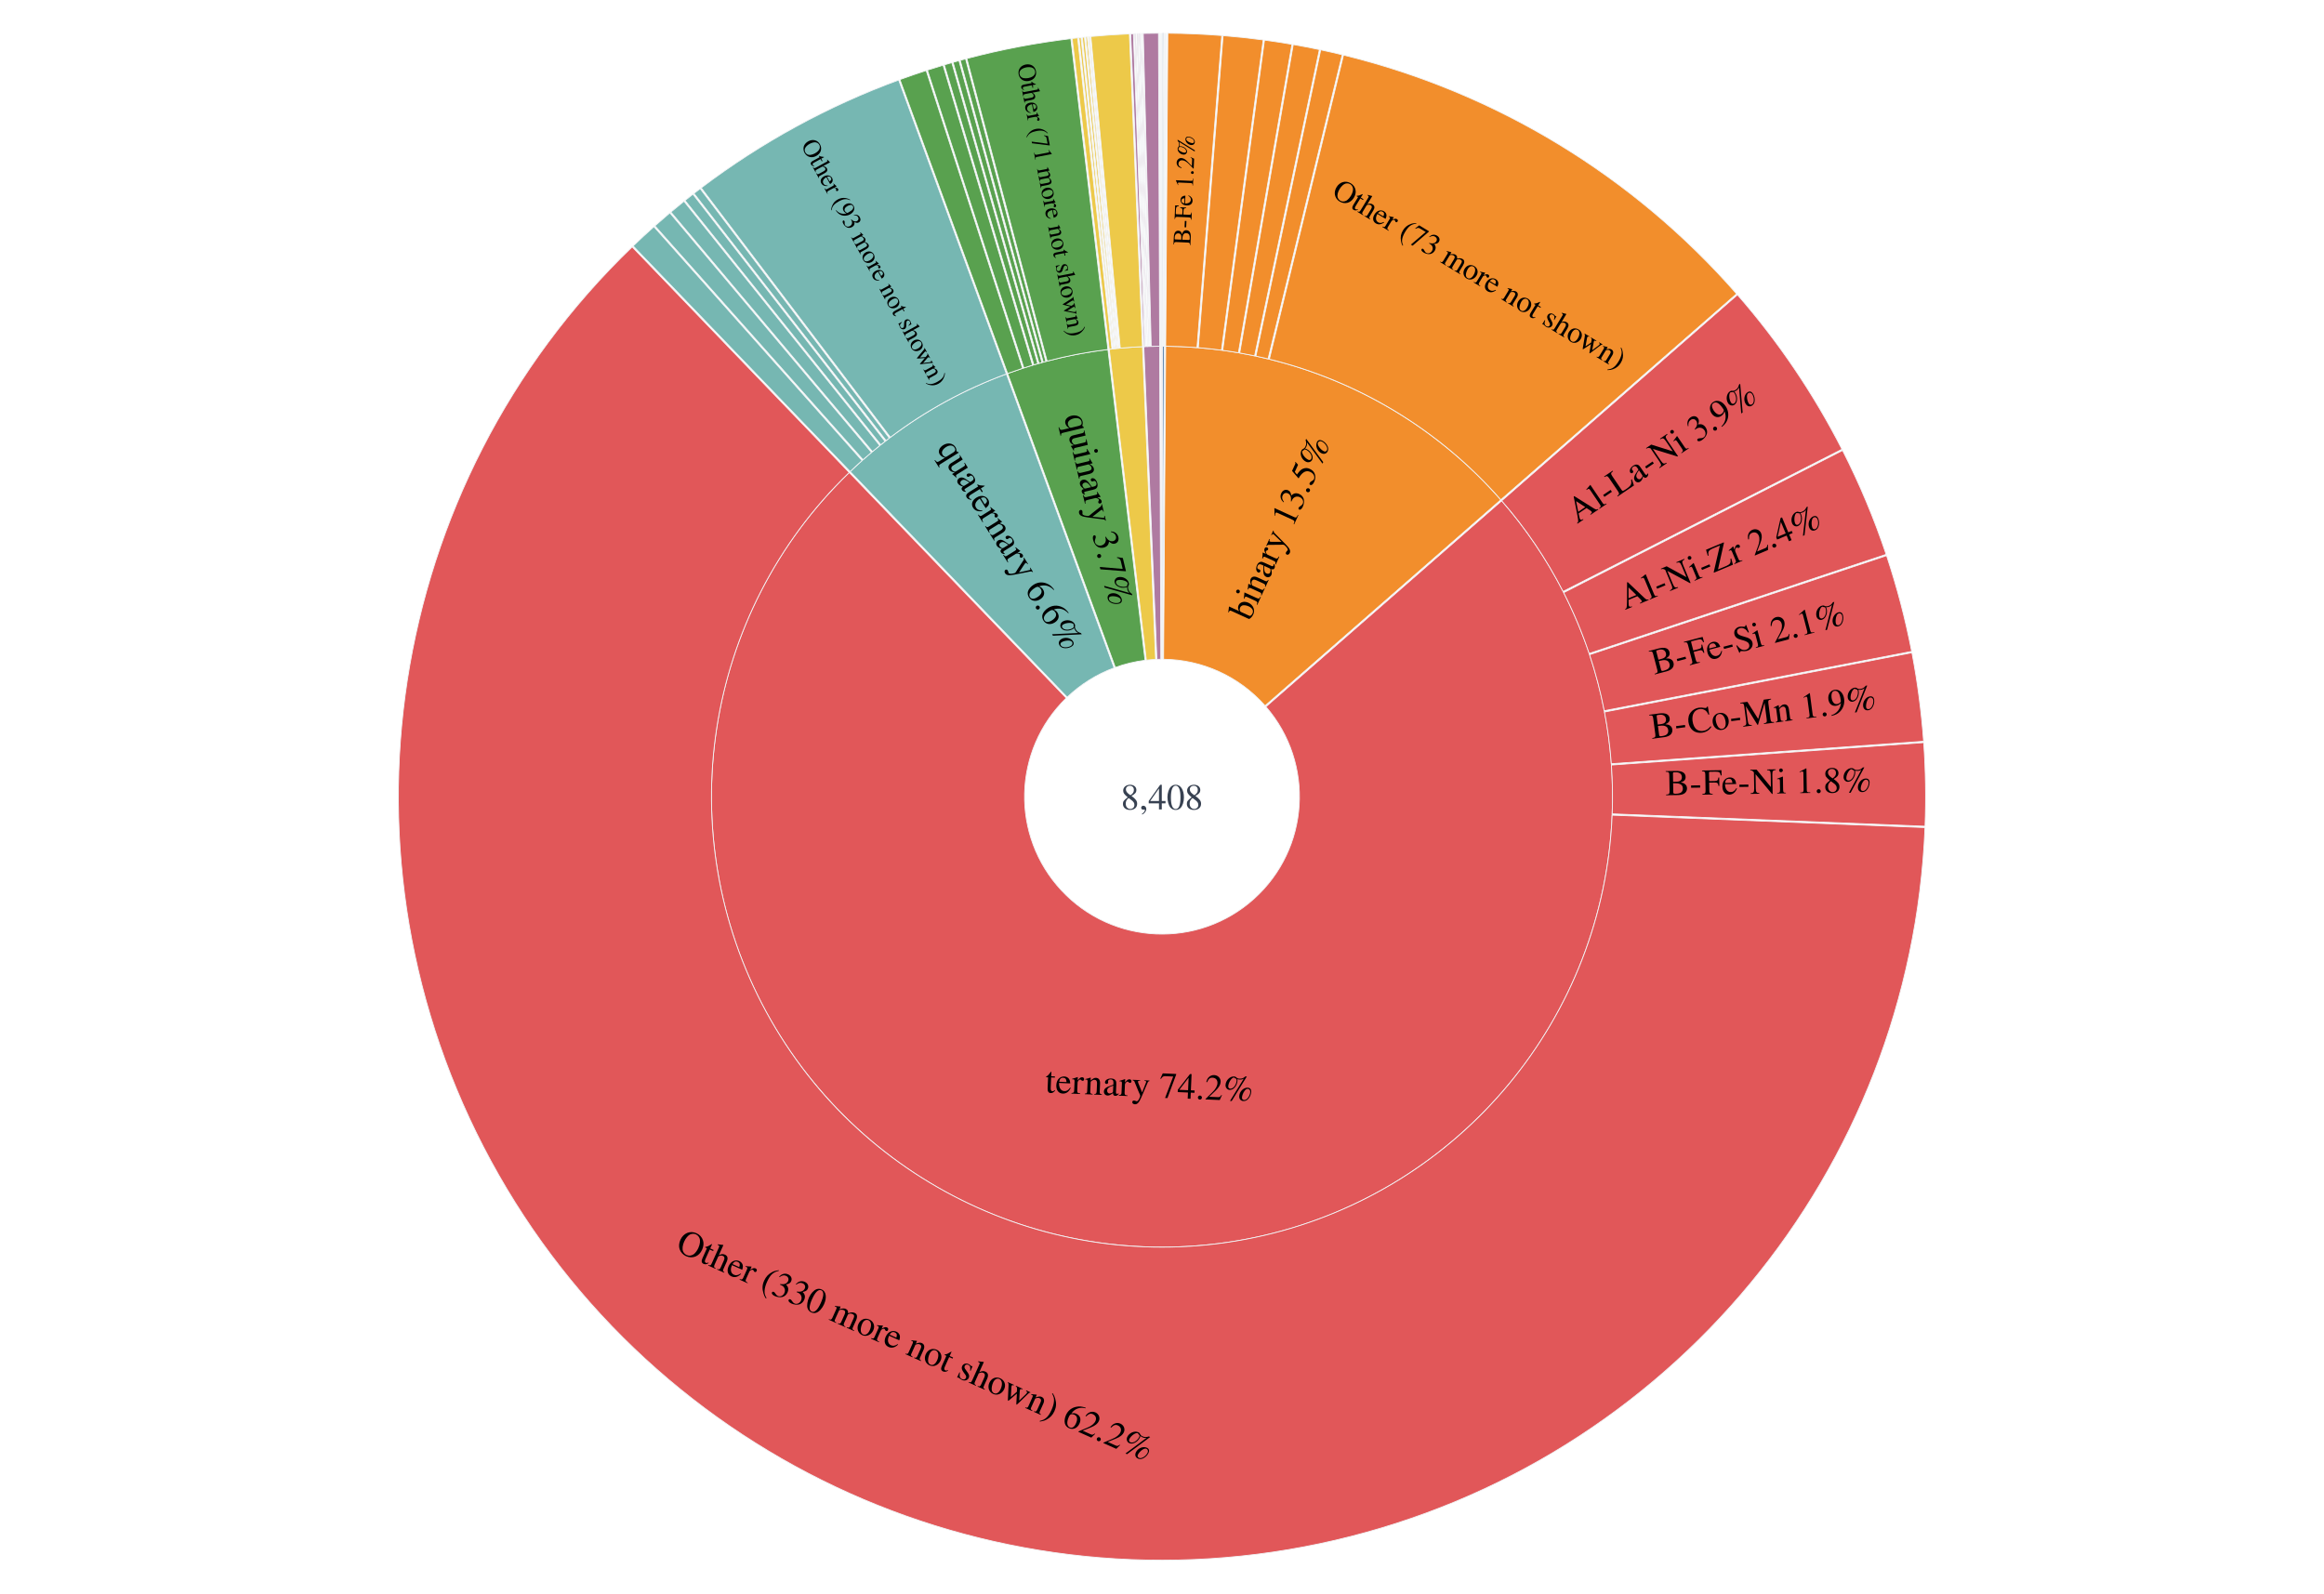
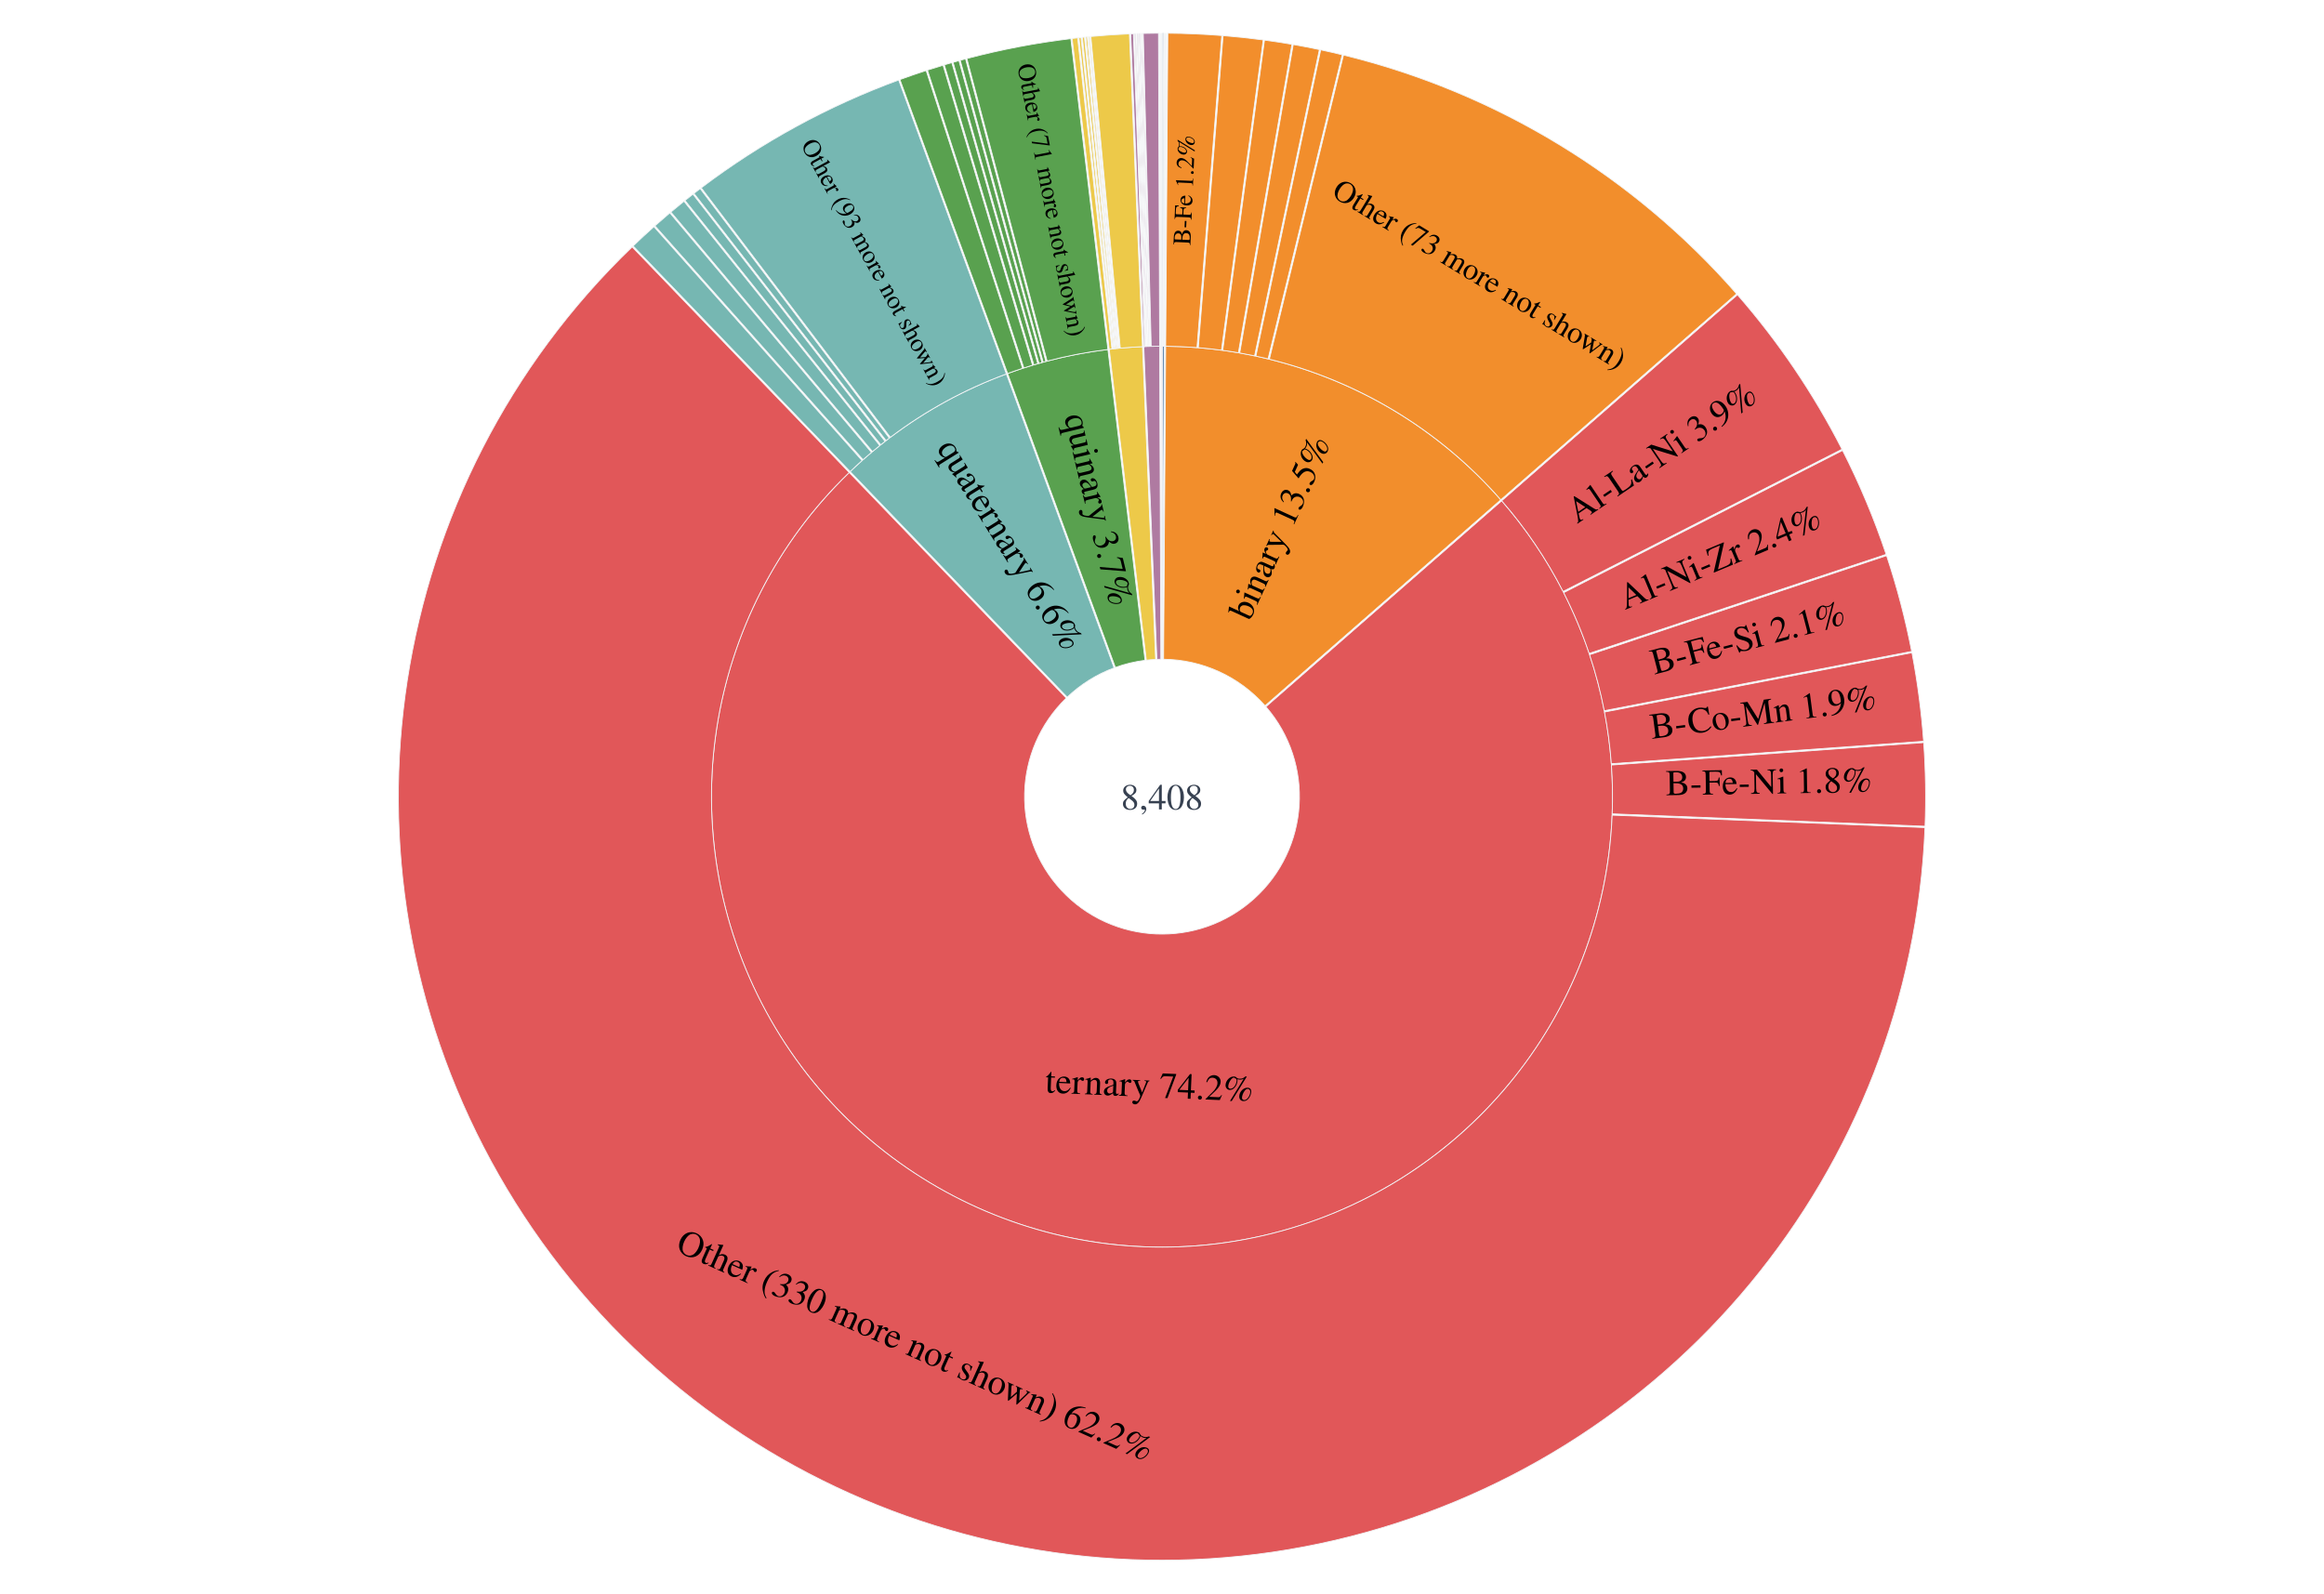
- <svg xmlns="http://www.w3.org/2000/svg" fill="#374151" aria-label="Sunburst chart" color="#000" display="block" font-family="Times" font-size="11" font-weight="400" viewBox="0 0 700 480" word-spacing="0">
-   <g transform="translate(350 240)">
-     <g stroke="#f1f3f5" stroke-width=".25" class="arcs svelte-v3m30o">
-       <path fill="#4e79a7" d="m.201-135.7.511.002L.139-41.4Z" aria-label="unary: 9" class="svelte-v3m30o" data-sunburst-node-idx="1" style="cursor:pointer" tabindex="0" />
-       <path fill="#4e79a7" d="m.201-230 .286.001L.205-135.7H.201Z" aria-label="Al: 4" class="svelte-v3m30o" data-sunburst-node-idx="2" style="cursor:default" tabindex="-1" />
-       <path fill="#4e79a7" d="m.773-229.999-.317 94.3Z" aria-label="Co: 1" class="svelte-v3m30o" data-sunburst-node-idx="3" style="cursor:default" tabindex="-1" />
-       <path fill="#4e79a7" d="m.945-229.998-.387 94.299Z" aria-label="La: 1" class="svelte-v3m30o" data-sunburst-node-idx="4" style="cursor:default" tabindex="-1" />
-       <path fill="#4e79a7" d="m1.117-229.997-.458 94.299Z" aria-label="Ni: 1" class="svelte-v3m30o" data-sunburst-node-idx="5" style="cursor:default" tabindex="-1" />
-       <path fill="#4e79a7" d="m1.375-229.996-.564 94.298Z" aria-label="Zr: 2" class="svelte-v3m30o" data-sunburst-node-idx="6" style="cursor:default" tabindex="-1" />
-       <path fill="#f28e2c" d="M1.113-135.695A135.7 135.7 0 0 1 102.054-89.44L31.043-27.391A41.4 41.4 0 0 0 .479-41.397Z" aria-label="binary: 1,132" class="svelte-v3m30o" data-sunburst-node-idx="7" style="cursor:pointer" tabindex="-1" />
-       <path fill="#f28e2c" d="M1.748-229.993a230 230 0 0 1 16.252.698l-7.462 94.005a136 136 0 0 0-9.425-.405Z" aria-label="B-Fe: 97" class="svelte-v3m30o" data-sunburst-node-idx="8" style="cursor:default" tabindex="-1" />
-       <path fill="#f28e2c" d="M18.4-229.263a230 230 0 0 1 12.075 1.291l-12.576 93.458a136 136 0 0 0-6.961-.744Z" aria-label="Al-Ce: 73" class="svelte-v3m30o" data-sunburst-node-idx="9" style="cursor:default" tabindex="-1" />
-       <path fill="#f28e2c" d="M30.873-227.919a230 230 0 0 1 8.266 1.274l-16.128 92.91a136 136 0 0 0-4.714-.726Z" aria-label="Al-Ni: 51" class="svelte-v3m30o" data-sunburst-node-idx="10" style="cursor:default" tabindex="-1" />
-       <path fill="#f28e2c" d="M39.535-226.577a230 230 0 0 1 7.875 1.516l-19.518 92.258a136 136 0 0 0-4.485-.863Z" aria-label="B-Co: 49" class="svelte-v3m30o" data-sunburst-node-idx="11" style="cursor:default" tabindex="-1" />
-       <path fill="#f28e2c" d="M47.803-224.977a230 230 0 0 1 6.48 1.474l-22.336 91.617a136 136 0 0 0-3.663-.834Z" aria-label="Pd-Si: 41" class="svelte-v3m30o" data-sunburst-node-idx="12" style="cursor:default" tabindex="-1" />
-       <path fill="#f28e2c" d="M54.673-223.407a230 230 0 0 1 118.392 71.919L102.054-89.44a135.7 135.7 0 0 0-69.717-42.351Z" aria-label="Other (73 more not shown): 821" class="svelte-v3m30o" data-sunburst-node-idx="13" style="cursor:default" tabindex="-1" />
-       <path fill="#e15759" d="M102.318-89.138a135.7 135.7 0 1 1-196.535-8.523l65.373 67.963a41.4 41.4 0 1 0 60.151 2.609Z" aria-label="ternary: 6,242" class="svelte-v3m30o" data-sunburst-node-idx="14" style="cursor:pointer" tabindex="-1" />
-       <path fill="#e15759" d="M173.329-151.186a230 230 0 0 1 31.48 46.528L120.8-61.821a135.7 135.7 0 0 0-18.482-27.317Z" aria-label="Al-La-Ni: 330" class="svelte-v3m30o" data-sunburst-node-idx="15" style="cursor:default" tabindex="-1" />
-       <path fill="#e15759" d="M204.991-104.3a230 230 0 0 1 13.119 31.305l-89.452 29.85a136 136 0 0 0-7.676-18.319Z" aria-label="Al-Ni-Zr: 200" class="svelte-v3m30o" data-sunburst-node-idx="16" style="cursor:default" tabindex="-1" />
-       <path fill="#e15759" d="M218.237-72.614a230 230 0 0 1 7.562 28.853L133.205-25.9a136 136 0 0 0-4.419-16.864Z" aria-label="B-Fe-Si: 176" class="svelte-v3m30o" data-sunburst-node-idx="17" style="cursor:default" tabindex="-1" />
-       <path fill="#e15759" d="M225.875-43.366a230 230 0 0 1 3.519 26.68l-94.058 6.759a136 136 0 0 0-2.054-15.578Z" aria-label="B-Co-Mn: 159" class="svelte-v3m30o" data-sunburst-node-idx="18" style="cursor:default" tabindex="-1" />
-       <path fill="#e15759" d="M229.423-16.286a230 230 0 0 1 .404 25.192l-94.226-3.733a136 136 0 0 0-.236-14.699Z" aria-label="B-Fe-Ni: 149" class="svelte-v3m30o" data-sunburst-node-idx="19" style="cursor:default" tabindex="-1" />
-       <path fill="#e15759" d="M229.812 9.308a230 230 0 1 1-389.401-174.932l65.372 67.963A135.7 135.7 0 1 0 135.585 5.574Z" aria-label="Other (330 more not shown): 5,228" class="svelte-v3m30o" data-sunburst-node-idx="20" style="cursor:default" tabindex="-1" />
-       <path fill="#76b7b2" d="M-93.927-97.94a135.7 135.7 0 0 1 47.051-29.407l32.444 88.544a41.4 41.4 0 0 0-14.123 8.827Z" aria-label="quaternary: 555" class="svelte-v3m30o" data-sunburst-node-idx="21" style="cursor:pointer" tabindex="-1" />
-       <path fill="#76b7b2" d="M-159.299-165.903a230 230 0 0 1 6.265-5.796l62.683 70.451a136 136 0 0 0-3.576 3.308Z" aria-label="Al-Cu-Ni-Zr: 52" class="svelte-v3m30o" data-sunburst-node-idx="22" style="cursor:default" tabindex="-1" />
-       <path fill="#76b7b2" d="M-152.734-171.966a230 230 0 0 1 4.505-3.898l60.711 72.157a136 136 0 0 0-2.534 2.192Z" aria-label="Cu-Ni-P-Pd: 37" class="svelte-v3m30o" data-sunburst-node-idx="23" style="cursor:default" tabindex="-1" />
-       <path fill="#76b7b2" d="M-147.921-176.123a230 230 0 0 1 3.94-3.235l58.968 73.588a136 136 0 0 0-2.198 1.805Z" aria-label="Al-Cu-La-Ni: 32" class="svelte-v3m30o" data-sunburst-node-idx="24" style="cursor:default" tabindex="-1" />
-       <path fill="#76b7b2" d="M-143.668-179.609a230 230 0 0 1 2.383-1.881l57.862 74.461a136 136 0 0 0-1.277 1.008Z" aria-label="Ag-Al-Cu-Zr: 20" class="svelte-v3m30o" data-sunburst-node-idx="25" style="cursor:default" tabindex="-1" />
-       <path fill="#76b7b2" d="M-140.968-181.736a230 230 0 0 1 1.864-1.43l56.967 75.148a136 136 0 0 0-.969.743Z" aria-label="B-Co-Fe-Y: 16" class="svelte-v3m30o" data-sunburst-node-idx="26" style="cursor:default" tabindex="-1" />
-       <path fill="#76b7b2" d="M-138.785-183.409a230 230 0 0 1 59.466-32.481l32.443 88.543a135.7 135.7 0 0 0-34.941 19.086Z" aria-label="Other (93 more not shown): 398" class="svelte-v3m30o" data-sunburst-node-idx="27" style="cursor:default" tabindex="-1" />
-       <path fill="#59a14f" d="M-46.499-127.485a135.7 135.7 0 0 1 30.214-7.234l11.178 93.635a41.4 41.4 0 0 0-8.948 2.143Z" aria-label="quinary: 311" class="svelte-v3m30o" data-sunburst-node-idx="28" style="cursor:pointer" tabindex="-1" />
-       <path fill="#59a14f" d="M-78.943-216.028a230 230 0 0 1 7.907-2.727l29.047 89.715a136 136 0 0 0-4.51 1.555Z" aria-label="Be-Cu-Ni-Ti-Zr: 51" class="svelte-v3m30o" data-sunburst-node-idx="29" style="cursor:default" tabindex="-1" />
-       <path fill="#59a14f" d="M-70.654-218.879a230 230 0 0 1 4.704-1.463l26.961 90.364a136 136 0 0 0-2.619.814Z" aria-label="Al-Cu-Ni-Ti-Zr: 31" class="svelte-v3m30o" data-sunburst-node-idx="30" style="cursor:default" tabindex="-1" />
-       <path fill="#59a14f" d="M-65.565-220.457a230 230 0 0 1 2.255-.658l25.878 90.68a136 136 0 0 0-1.172.342Z" aria-label="Al-Cu-Nb-Ni-Zr: 16" class="svelte-v3m30o" data-sunburst-node-idx="31" style="cursor:default" tabindex="-1" />
-       <path fill="#59a14f" d="M-62.924-221.225a230 230 0 0 1 1.765-.494l24.996 90.926-.883.248Z" aria-label="Al-Co-Cu-La-Ni: 13" class="svelte-v3m30o" data-sunburst-node-idx="32" style="cursor:default" tabindex="-1" />
-       <path fill="#59a14f" d="M-60.772-221.826a230 230 0 0 1 1.603-.433l24.18 91.147-.787.213Z" aria-label="B-Co-Fe-Nb-Si: 12" class="svelte-v3m30o" data-sunburst-node-idx="33" style="cursor:default" tabindex="-1" />
-       <path fill="#59a14f" d="M-58.781-222.362a230 230 0 0 1 31.318-5.992l11.178 93.635a136 136 0 0 0-18.316 3.504Z" aria-label="Other (71 more not shown): 188" class="svelte-v3m30o" data-sunburst-node-idx="34" style="cursor:default" tabindex="-1" />
-       <path fill="#edc949" d="M-15.886-134.767a136 136 0 0 1 10.008-.806l3.945 94.218a41 41 0 0 0-2.775.224Z" aria-label="senary: 103" class="svelte-v3m30o" data-sunburst-node-idx="35" style="cursor:pointer" tabindex="-1" />
-       <path fill="#edc949" d="M-27.065-228.402a230 230 0 0 1 1.651-.19l10.338 93.732-.81.093Z" aria-label="B-C-Cr-Er-Fe-Mo: 12" class="svelte-v3m30o" data-sunburst-node-idx="36" style="cursor:default" tabindex="-1" />
-       <path fill="#edc949" d="m-25.015-228.636.626-.067 9.918 93.777-.206.022Z" aria-label="Al-Be-Cu-Ni-Ti-Zr: 6" class="svelte-v3m30o" data-sunburst-node-idx="37" style="cursor:default" tabindex="-1" />
-       <path fill="#edc949" d="m-23.99-228.745.626-.065 9.498 93.82-.206.022Z" aria-label="B-C-Fe-Mo-P-Si: 6" class="svelte-v3m30o" data-sunburst-node-idx="38" style="cursor:default" tabindex="-1" />
-       <path fill="#edc949" d="m-22.964-228.851.456-.045 9.146 93.855-.105.011Z" aria-label="Al-Cu-Ni-Si-Ti-Zr: 5" class="svelte-v3m30o" data-sunburst-node-idx="39" style="cursor:default" tabindex="-1" />
-       <path fill="#edc949" d="m-22.109-228.935.285-.027 8.866 93.882-.004.001Z" aria-label="Ag-Al-Co-Cu-La-Ni: 4" class="svelte-v3m30o" data-sunburst-node-idx="40" style="cursor:default" tabindex="-1" />
-       <path fill="#edc949" d="M-21.425-229a230 230 0 0 1 11.602-.79l3.945 94.217a136 136 0 0 0-6.681.455Z" aria-label="Other (30 more not shown): 70" class="svelte-v3m30o" data-sunburst-node-idx="41" style="cursor:default" tabindex="-1" />
-       <path fill="#af7aa1" d="M-5.477-135.589a136 136 0 0 1 4.769-.109l.353 94.3a41 41 0 0 0-1.176.026Z" aria-label="septenary: 51" class="svelte-v3m30o" data-sunburst-node-idx="42" style="cursor:pointer" tabindex="-1" />
-       <path fill="#af7aa1" d="m-9.422-229.807.801-.031 3.453 94.236-.309.013Z" aria-label="B-C-Co-Cr-Fe-Mo-Y: 7" class="svelte-v3m30o" data-sunburst-node-idx="43" style="cursor:default" tabindex="-1" />
-       <path fill="#af7aa1" d="m-8.219-229.853.285-.01 3.171 94.247h-.004Z" aria-label="B-C-Cr-Er-Fe-Mn-Mo: 4" class="svelte-v3m30o" data-sunburst-node-idx="44" style="cursor:default" tabindex="-1" />
-       <path fill="#af7aa1" d="m-7.532-229.877.286-.009 2.888 94.256h-.004Z" aria-label="B-C-Fe-Ga-Mo-P-Si: 4" class="svelte-v3m30o" data-sunburst-node-idx="45" style="cursor:default" tabindex="-1" />
-       <path fill="#af7aa1" d="m-6.845-229.898.286-.008 2.607 94.264h-.004Z" aria-label="Be-Cu-Mg-Ni-Ti-Y-Zr: 4" class="svelte-v3m30o" data-sunburst-node-idx="46" style="cursor:default" tabindex="-1" />
-       <path fill="#af7aa1" d="m-6.158-229.918.114-.003 2.444 94.269Z" aria-label="Ag-Cu-Gd-Mg-Ni-Y-Zn: 3" class="svelte-v3m30o" data-sunburst-node-idx="47" style="cursor:default" tabindex="-1" />
-       <path fill="#af7aa1" d="M-5.643-229.931a230 230 0 0 1 4.583-.067l.352 94.3a136 136 0 0 0-2.539.037Z" aria-label="Other (18 more not shown): 29" class="svelte-v3m30o" data-sunburst-node-idx="48" style="cursor:default" tabindex="-1" />
-       <path fill="#ff9da7" d="M-.306-135.7h.105l.124 94.3Z" aria-label="octonary: 5" class="svelte-v3m30o" data-sunburst-node-idx="49" style="cursor:pointer" tabindex="-1" />
-       <path fill="#ff9da7" d="m-.773-229.999.317 94.3Z" aria-label="Al-B-C-Cr-Fe-Mo-P-Si: 1" class="svelte-v3m30o" data-sunburst-node-idx="50" style="cursor:default" tabindex="-1" />
-       <path fill="#ff9da7" d="m-.516-229.999.212 94.299Z" aria-label="Al-Mo-Nb-Si-Ta-Ti-V-Zr: 2" class="svelte-v3m30o" data-sunburst-node-idx="51" style="cursor:default" tabindex="-1" />
-       <path fill="#ff9da7" d="m-.258-230 .106 94.3Z" aria-label="B-C-Co-Cr-Fe-Mn-Mo-Y: 1" class="svelte-v3m30o" data-sunburst-node-idx="52" style="cursor:default" tabindex="-1" />
-       <path fill="#ff9da7" d="m-.086-230 .035 94.3Z" aria-label="Be-Cu-Fe-Mg-Nb-Ni-Y-Zr: 1" class="svelte-v3m30o" data-sunburst-node-idx="53" style="cursor:default" tabindex="-1" />
+ <svg xmlns="http://www.w3.org/2000/svg" viewBox="0 0 700 480" aria-label="Sunburst chart" color="rgb(0, 0, 0)" fill="rgb(55, 65, 81)" fill-opacity="1" fill-rule="nonzero" stroke="none" stroke-width="1px" stroke-opacity="1" stroke-dasharray="none" stroke-dashoffset="0px" stroke-linecap="butt" stroke-linejoin="miter" stroke-miterlimit="4" font-family="Times" font-size="11px" font-style="normal" font-weight="400" font-variant="normal" letter-spacing="normal" word-spacing="0px" text-anchor="start" dominant-baseline="auto" paint-order="normal" visibility="visible" text-rendering="auto" shape-rendering="auto" marker-start="none" marker-mid="none" marker-end="none" display="block" width="700" height="480">
+   <defs />
+   <g transform="translate(350, 240)">
+     <g class="arcs svelte-fkok85">
+       <path class="svelte-fkok85" d="M0.2,-135.7A135.7,135.7,0,0,1,0.71,-135.7L0.14,-41.4Z" fill="rgb(78, 121, 167)" fill-opacity="1" stroke="rgb(241, 243, 245)" stroke-width="0.25px" />
+       <path class="svelte-fkok85" d="M0.2,-230A230,230,0,0,1,0.49,-230L0.2,-135.7A135.7,135.7,0,0,0,0.2,-135.7Z" fill="rgb(78, 121, 167)" fill-opacity="1" stroke="rgb(241, 243, 245)" stroke-width="0.25px" />
+       <path class="svelte-fkok85" d="M0.77,-230L0.46,-135.7Z" fill="rgb(78, 121, 167)" fill-opacity="1" stroke="rgb(241, 243, 245)" stroke-width="0.25px" />
+       <path class="svelte-fkok85" d="M0.94,-230L0.56,-135.7Z" fill="rgb(78, 121, 167)" fill-opacity="1" stroke="rgb(241, 243, 245)" stroke-width="0.25px" />
+       <path class="svelte-fkok85" d="M1.12,-230L0.66,-135.7Z" fill="rgb(78, 121, 167)" fill-opacity="1" stroke="rgb(241, 243, 245)" stroke-width="0.25px" />
+       <path class="svelte-fkok85" d="M1.38,-230L0.81,-135.7Z" fill="rgb(78, 121, 167)" fill-opacity="1" stroke="rgb(241, 243, 245)" stroke-width="0.25px" />
+       <path class="svelte-fkok85" d="M1.11,-135.69A135.7,135.7,0,0,1,102.05,-89.44L31.04,-27.39A41.4,41.4,0,0,0,0.48,-41.4Z" fill="rgb(242, 142, 44)" fill-opacity="1" stroke="rgb(241, 243, 245)" stroke-width="0.25px" />
+       <path class="svelte-fkok85" d="M1.75,-229.99A230,230,0,0,1,18,-229.29L10.54,-135.29A135.7,135.7,0,0,0,1.11,-135.69Z" fill="rgb(242, 142, 44)" fill-opacity="1" stroke="rgb(241, 243, 245)" stroke-width="0.25px" />
+       <path class="svelte-fkok85" d="M18.4,-229.26A230,230,0,0,1,30.48,-227.97L17.9,-134.51A135.7,135.7,0,0,0,10.94,-135.26Z" fill="rgb(242, 142, 44)" fill-opacity="1" stroke="rgb(241, 243, 245)" stroke-width="0.25px" />
+       <path class="svelte-fkok85" d="M30.87,-227.92A230,230,0,0,1,39.14,-226.65L23.01,-133.74A135.7,135.7,0,0,0,18.3,-134.46Z" fill="rgb(242, 142, 44)" fill-opacity="1" stroke="rgb(241, 243, 245)" stroke-width="0.25px" />
+       <path class="svelte-fkok85" d="M39.53,-226.58A230,230,0,0,1,47.41,-225.06L27.89,-132.8A135.7,135.7,0,0,0,23.41,-133.67Z" fill="rgb(242, 142, 44)" fill-opacity="1" stroke="rgb(241, 243, 245)" stroke-width="0.25px" />
+       <path class="svelte-fkok85" d="M47.8,-224.98A230,230,0,0,1,54.28,-223.5L31.95,-131.89A135.7,135.7,0,0,0,28.28,-132.72Z" fill="rgb(242, 142, 44)" fill-opacity="1" stroke="rgb(241, 243, 245)" stroke-width="0.25px" />
+       <path class="svelte-fkok85" d="M54.67,-223.41A230,230,0,0,1,173.06,-151.49L102.05,-89.44A135.7,135.7,0,0,0,32.34,-131.79Z" fill="rgb(242, 142, 44)" fill-opacity="1" stroke="rgb(241, 243, 245)" stroke-width="0.25px" />
+       <path class="svelte-fkok85" d="M102.32,-89.14A135.7,135.7,0,1,1,-94.22,-97.66L-28.84,-29.7A41.4,41.4,0,1,0,31.31,-27.09Z" fill="rgb(225, 87, 89)" fill-opacity="1" stroke="rgb(241, 243, 245)" stroke-width="0.25px" />
+       <path class="svelte-fkok85" d="M173.33,-151.19A230,230,0,0,1,204.81,-104.66L120.8,-61.82A135.7,135.7,0,0,0,102.32,-89.14Z" fill="rgb(225, 87, 89)" fill-opacity="1" stroke="rgb(241, 243, 245)" stroke-width="0.25px" />
+       <path class="svelte-fkok85" d="M204.99,-104.3A230,230,0,0,1,218.11,-73L128.66,-43.15A135.7,135.7,0,0,0,120.98,-61.46Z" fill="rgb(225, 87, 89)" fill-opacity="1" stroke="rgb(241, 243, 245)" stroke-width="0.25px" />
+       <path class="svelte-fkok85" d="M218.24,-72.61A230,230,0,0,1,225.8,-43.76L133.21,-25.9A135.7,135.7,0,0,0,128.79,-42.76Z" fill="rgb(225, 87, 89)" fill-opacity="1" stroke="rgb(241, 243, 245)" stroke-width="0.25px" />
+       <path class="svelte-fkok85" d="M225.88,-43.37A230,230,0,0,1,229.39,-16.69L135.34,-9.93A135.7,135.7,0,0,0,133.28,-25.5Z" fill="rgb(225, 87, 89)" fill-opacity="1" stroke="rgb(241, 243, 245)" stroke-width="0.25px" />
+       <path class="svelte-fkok85" d="M229.42,-16.29A230,230,0,0,1,229.83,8.91L135.6,5.17A135.7,135.7,0,0,0,135.37,-9.53Z" fill="rgb(225, 87, 89)" fill-opacity="1" stroke="rgb(241, 243, 245)" stroke-width="0.25px" />
+       <path class="svelte-fkok85" d="M229.81,9.31A230,230,0,1,1,-159.59,-165.62L-94.22,-97.66A135.7,135.7,0,1,0,135.59,5.57Z" fill="rgb(225, 87, 89)" fill-opacity="1" stroke="rgb(241, 243, 245)" stroke-width="0.25px" />
+       <path class="svelte-fkok85" d="M-93.93,-97.94A135.7,135.7,0,0,1,-46.88,-127.35L-14.43,-38.8A41.4,41.4,0,0,0,-28.55,-29.98Z" fill="rgb(118, 183, 178)" fill-opacity="1" stroke="rgb(241, 243, 245)" stroke-width="0.25px" />
+       <path class="svelte-fkok85" d="M-159.3,-165.9A230,230,0,0,1,-153.03,-171.7L-90.35,-101.25A135.7,135.7,0,0,0,-93.93,-97.94Z" fill="rgb(118, 183, 178)" fill-opacity="1" stroke="rgb(241, 243, 245)" stroke-width="0.25px" />
+       <path class="svelte-fkok85" d="M-152.73,-171.97A230,230,0,0,1,-148.23,-175.86L-87.52,-103.71A135.7,135.7,0,0,0,-90.05,-101.52Z" fill="rgb(118, 183, 178)" fill-opacity="1" stroke="rgb(241, 243, 245)" stroke-width="0.25px" />
+       <path class="svelte-fkok85" d="M-147.92,-176.12A230,230,0,0,1,-143.98,-179.36L-85.01,-105.77A135.7,135.7,0,0,0,-87.21,-103.97Z" fill="rgb(118, 183, 178)" fill-opacity="1" stroke="rgb(241, 243, 245)" stroke-width="0.25px" />
+       <path class="svelte-fkok85" d="M-143.67,-179.61A230,230,0,0,1,-141.28,-181.49L-83.42,-107.03A135.7,135.7,0,0,0,-84.7,-106.02Z" fill="rgb(118, 183, 178)" fill-opacity="1" stroke="rgb(241, 243, 245)" stroke-width="0.25px" />
+       <path class="svelte-fkok85" d="M-140.97,-181.74A230,230,0,0,1,-139.1,-183.17L-82.14,-108.02A135.7,135.7,0,0,0,-83.11,-107.28Z" fill="rgb(118, 183, 178)" fill-opacity="1" stroke="rgb(241, 243, 245)" stroke-width="0.25px" />
+       <path class="svelte-fkok85" d="M-138.78,-183.41A230,230,0,0,1,-79.32,-215.89L-46.88,-127.35A135.7,135.7,0,0,0,-81.82,-108.26Z" fill="rgb(118, 183, 178)" fill-opacity="1" stroke="rgb(241, 243, 245)" stroke-width="0.25px" />
+       <path class="svelte-fkok85" d="M-46.5,-127.48A135.7,135.7,0,0,1,-16.29,-134.72L-5.11,-41.08A41.4,41.4,0,0,0,-14.05,-38.94Z" fill="rgb(89, 161, 79)" fill-opacity="1" stroke="rgb(241, 243, 245)" stroke-width="0.25px" />
+       <path class="svelte-fkok85" d="M-78.94,-216.03A230,230,0,0,1,-71.04,-218.75L-41.99,-129.04A135.7,135.7,0,0,0,-46.5,-127.48Z" fill="rgb(89, 161, 79)" fill-opacity="1" stroke="rgb(241, 243, 245)" stroke-width="0.25px" />
+       <path class="svelte-fkok85" d="M-70.65,-218.88A230,230,0,0,1,-65.95,-220.34L-38.99,-129.98A135.7,135.7,0,0,0,-41.61,-129.16Z" fill="rgb(89, 161, 79)" fill-opacity="1" stroke="rgb(241, 243, 245)" stroke-width="0.25px" />
+       <path class="svelte-fkok85" d="M-65.56,-220.46A230,230,0,0,1,-63.31,-221.12L-37.43,-130.44A135.7,135.7,0,0,0,-38.6,-130.09Z" fill="rgb(89, 161, 79)" fill-opacity="1" stroke="rgb(241, 243, 245)" stroke-width="0.25px" />
+       <path class="svelte-fkok85" d="M-62.92,-221.22A230,230,0,0,1,-61.16,-221.72L-36.16,-130.79A135.7,135.7,0,0,0,-37.05,-130.54Z" fill="rgb(89, 161, 79)" fill-opacity="1" stroke="rgb(241, 243, 245)" stroke-width="0.25px" />
+       <path class="svelte-fkok85" d="M-60.77,-221.83A230,230,0,0,1,-59.17,-222.26L-34.99,-131.11A135.7,135.7,0,0,0,-35.78,-130.9Z" fill="rgb(89, 161, 79)" fill-opacity="1" stroke="rgb(241, 243, 245)" stroke-width="0.25px" />
+       <path class="svelte-fkok85" d="M-58.78,-222.36A230,230,0,0,1,-27.46,-228.35L-16.29,-134.72A135.7,135.7,0,0,0,-34.6,-131.22Z" fill="rgb(89, 161, 79)" fill-opacity="1" stroke="rgb(241, 243, 245)" stroke-width="0.25px" />
+       <path class="svelte-fkok85" d="M-15.89,-134.77A135.7,135.7,0,0,1,-5.88,-135.57L-1.93,-41.35A41.4,41.4,0,0,0,-4.71,-41.13Z" fill="rgb(237, 201, 73)" fill-opacity="1" stroke="rgb(241, 243, 245)" stroke-width="0.25px" />
+       <path class="svelte-fkok85" d="M-27.07,-228.4A230,230,0,0,1,-25.41,-228.59L-15.08,-134.86A135.7,135.7,0,0,0,-15.89,-134.77Z" fill="rgb(237, 201, 73)" fill-opacity="1" stroke="rgb(241, 243, 245)" stroke-width="0.25px" />
+       <path class="svelte-fkok85" d="M-25.02,-228.64A230,230,0,0,1,-24.39,-228.7L-14.47,-134.93A135.7,135.7,0,0,0,-14.68,-134.9Z" fill="rgb(237, 201, 73)" fill-opacity="1" stroke="rgb(241, 243, 245)" stroke-width="0.25px" />
+       <path class="svelte-fkok85" d="M-23.99,-228.75A230,230,0,0,1,-23.36,-228.81L-13.87,-134.99A135.7,135.7,0,0,0,-14.07,-134.97Z" fill="rgb(237, 201, 73)" fill-opacity="1" stroke="rgb(241, 243, 245)" stroke-width="0.25px" />
+       <path class="svelte-fkok85" d="M-22.96,-228.85A230,230,0,0,1,-22.51,-228.9L-13.36,-135.04A135.7,135.7,0,0,0,-13.47,-135.03Z" fill="rgb(237, 201, 73)" fill-opacity="1" stroke="rgb(241, 243, 245)" stroke-width="0.25px" />
+       <path class="svelte-fkok85" d="M-22.11,-228.94A230,230,0,0,1,-21.82,-228.96L-12.96,-135.08A135.7,135.7,0,0,0,-12.96,-135.08Z" fill="rgb(237, 201, 73)" fill-opacity="1" stroke="rgb(241, 243, 245)" stroke-width="0.25px" />
+       <path class="svelte-fkok85" d="M-21.43,-229A230,230,0,0,1,-9.82,-229.79L-5.88,-135.57A135.7,135.7,0,0,0,-12.56,-135.12Z" fill="rgb(237, 201, 73)" fill-opacity="1" stroke="rgb(241, 243, 245)" stroke-width="0.25px" />
+       <path class="svelte-fkok85" d="M-5.48,-135.59A135.7,135.7,0,0,1,-0.71,-135.7L-0.35,-41.4A41.4,41.4,0,0,0,-1.53,-41.37Z" fill="rgb(175, 122, 161)" fill-opacity="1" stroke="rgb(241, 243, 245)" stroke-width="0.25px" />
+       <path class="svelte-fkok85" d="M-9.42,-229.81A230,230,0,0,1,-8.62,-229.84L-5.17,-135.6A135.7,135.7,0,0,0,-5.48,-135.59Z" fill="rgb(175, 122, 161)" fill-opacity="1" stroke="rgb(241, 243, 245)" stroke-width="0.25px" />
+       <path class="svelte-fkok85" d="M-8.22,-229.85A230,230,0,0,1,-7.93,-229.86L-4.76,-135.62A135.7,135.7,0,0,0,-4.77,-135.62Z" fill="rgb(175, 122, 161)" fill-opacity="1" stroke="rgb(241, 243, 245)" stroke-width="0.25px" />
+       <path class="svelte-fkok85" d="M-7.53,-229.88A230,230,0,0,1,-7.25,-229.89L-4.36,-135.63A135.7,135.7,0,0,0,-4.36,-135.63Z" fill="rgb(175, 122, 161)" fill-opacity="1" stroke="rgb(241, 243, 245)" stroke-width="0.25px" />
+       <path class="svelte-fkok85" d="M-6.84,-229.9A230,230,0,0,1,-6.56,-229.91L-3.95,-135.64A135.7,135.7,0,0,0,-3.96,-135.64Z" fill="rgb(175, 122, 161)" fill-opacity="1" stroke="rgb(241, 243, 245)" stroke-width="0.25px" />
+       <path class="svelte-fkok85" d="M-6.16,-229.92A230,230,0,0,1,-6.04,-229.92L-3.6,-135.65Z" fill="rgb(175, 122, 161)" fill-opacity="1" stroke="rgb(241, 243, 245)" stroke-width="0.25px" />
+       <path class="svelte-fkok85" d="M-5.64,-229.93A230,230,0,0,1,-1.06,-230L-0.71,-135.7A135.7,135.7,0,0,0,-3.25,-135.66Z" fill="rgb(175, 122, 161)" fill-opacity="1" stroke="rgb(241, 243, 245)" stroke-width="0.25px" />
+       <path class="svelte-fkok85" d="M-0.31,-135.7A135.7,135.7,0,0,1,-0.2,-135.7L-0.08,-41.4Z" fill="rgb(255, 157, 167)" fill-opacity="1" stroke="rgb(241, 243, 245)" stroke-width="0.25px" />
+       <path class="svelte-fkok85" d="M-0.77,-230L-0.46,-135.7Z" fill="rgb(255, 157, 167)" fill-opacity="1" stroke="rgb(241, 243, 245)" stroke-width="0.25px" />
+       <path class="svelte-fkok85" d="M-0.52,-230L-0.3,-135.7Z" fill="rgb(255, 157, 167)" fill-opacity="1" stroke="rgb(241, 243, 245)" stroke-width="0.25px" />
+       <path class="svelte-fkok85" d="M-0.26,-230L-0.15,-135.7Z" fill="rgb(255, 157, 167)" fill-opacity="1" stroke="rgb(241, 243, 245)" stroke-width="0.25px" />
+       <path class="svelte-fkok85" d="M-0.09,-230L-0.05,-135.7Z" fill="rgb(255, 157, 167)" fill-opacity="1" stroke="rgb(241, 243, 245)" stroke-width="0.25px" />
    </g>
-     <g fill="#000" class="arc-labels" dominant-baseline="central" text-anchor="middle">
-       <text class="arc-label svelte-v3m30o" data-sunburst-node-idx="7" display="block" style="cursor:pointer" transform="rotate(-65.38 -44.275 -68.991)">binary 13.5%</text>
-       <text class="arc-label svelte-v3m30o" data-sunburst-node-idx="8" display="block" font-size="7.7" style="cursor:text" transform="rotate(-87.538 -91.425 -95.44)">B-Fe 1.2%</text>
-       <text class="arc-label svelte-v3m30o" data-sunburst-node-idx="13" display="block" font-size="9.35" style="cursor:text" transform="rotate(31.277 326.596 91.425)">Other (73 more not shown)</text>
-       <text class="arc-label svelte-v3m30o" data-sunburst-node-idx="14" display="block" style="cursor:pointer" transform="rotate(2.483 -2042.704 -44.275)">ternary 74.2%</text>
-       <text class="arc-label svelte-v3m30o" data-sunburst-node-idx="15" display="block" style="cursor:text" transform="rotate(-34.082 -91.425 -298.276)">Al-La-Ni 3.9%</text>
-       <text class="arc-label svelte-v3m30o" data-sunburst-node-idx="16" display="block" style="cursor:text" transform="rotate(-22.735 -91.425 -454.739)">Al-Ni-Zr 2.4%</text>
-       <text class="arc-label svelte-v3m30o" data-sunburst-node-idx="17" display="block" style="cursor:text" transform="rotate(-14.686 -91.425 -709.458)">B-Fe-Si 2.1%</text>
-       <text class="arc-label svelte-v3m30o" data-sunburst-node-idx="18" display="block" style="cursor:text" transform="rotate(-7.514 -91.425 -1392.219)">B-Co-Mn 1.9%</text>
-       <text class="arc-label svelte-v3m30o" data-sunburst-node-idx="19" display="block" style="cursor:text" transform="rotate(-.92 -91.425 -11380.465)">B-Fe-Ni 1.8%</text>
-       <text class="arc-label svelte-v3m30o" data-sunburst-node-idx="20" display="block" style="cursor:text" transform="rotate(24.191 -426.619 -91.425)">Other (330 more not shown) 62.2%</text>
-       <text class="arc-label svelte-v3m30o" data-sunburst-node-idx="21" display="block" style="cursor:pointer" transform="rotate(57.995 44.275 -79.883)">quaternary 6.6%</text>
-       <text class="arc-label svelte-v3m30o" data-sunburst-node-idx="27" display="block" font-size="7.7" style="cursor:text" transform="rotate(61.356 91.425 -154.112)">Other (93 more not shown)</text>
-       <text class="arc-label svelte-v3m30o" data-sunburst-node-idx="28" display="block" style="cursor:pointer" transform="rotate(76.534 44.275 -56.128)">quinary 3.7%</text>
-       <text class="arc-label svelte-v3m30o" data-sunburst-node-idx="34" display="block" font-size="7.7" style="cursor:text" transform="rotate(79.167 91.425 -110.578)">Other (71 more not shown)</text>
+     <g class="arc-labels">
+       <text class="arc-label svelte-fkok85" transform="rotate(-65.38) translate(88.55, 0) rotate(0)" fill="rgb(0, 0, 0)" text-anchor="middle" dominant-baseline="central" display="block">binary 13.5%</text>
+       <text class="arc-label svelte-fkok85" transform="rotate(-87.54) translate(182.85, 0) rotate(0)" fill="rgb(0, 0, 0)" font-size="7.7px" text-anchor="middle" dominant-baseline="central" display="block">B-Fe 1.2%</text>
+       <text class="arc-label svelte-fkok85" transform="rotate(31.28) translate(0, -182.85) rotate(0)" fill="rgb(0, 0, 0)" font-size="9.35px" text-anchor="middle" dominant-baseline="central" display="block">Other (73 more not shown)</text>
+       <text class="arc-label svelte-fkok85" transform="rotate(182.48) translate(0, -88.55) rotate(180)" fill="rgb(0, 0, 0)" text-anchor="middle" dominant-baseline="central" display="block">ternary 74.2%</text>
+       <text class="arc-label svelte-fkok85" transform="rotate(-34.08) translate(182.85, 0) rotate(0)" fill="rgb(0, 0, 0)" text-anchor="middle" dominant-baseline="central" display="block">Al-La-Ni 3.9%</text>
+       <text class="arc-label svelte-fkok85" transform="rotate(-22.74) translate(182.85, 0) rotate(0)" fill="rgb(0, 0, 0)" text-anchor="middle" dominant-baseline="central" display="block">Al-Ni-Zr 2.4%</text>
+       <text class="arc-label svelte-fkok85" transform="rotate(-14.69) translate(182.85, 0) rotate(0)" fill="rgb(0, 0, 0)" text-anchor="middle" dominant-baseline="central" display="block">B-Fe-Si 2.1%</text>
+       <text class="arc-label svelte-fkok85" transform="rotate(-7.51) translate(182.85, 0) rotate(0)" fill="rgb(0, 0, 0)" text-anchor="middle" dominant-baseline="central" display="block">B-Co-Mn 1.9%</text>
+       <text class="arc-label svelte-fkok85" transform="rotate(-0.92) translate(182.85, 0) rotate(0)" fill="rgb(0, 0, 0)" text-anchor="middle" dominant-baseline="central" display="block">B-Fe-Ni 1.8%</text>
+       <text class="arc-label svelte-fkok85" transform="rotate(204.19) translate(0, -182.85) rotate(180)" fill="rgb(0, 0, 0)" text-anchor="middle" dominant-baseline="central" display="block">Other (330 more not shown) 62.2%</text>
+       <text class="arc-label svelte-fkok85" transform="rotate(237.99) translate(88.55, 0) rotate(180)" fill="rgb(0, 0, 0)" text-anchor="middle" dominant-baseline="central" display="block">quaternary 6.6%</text>
+       <text class="arc-label svelte-fkok85" transform="rotate(241.36) translate(182.85, 0) rotate(180)" fill="rgb(0, 0, 0)" font-size="7.7px" text-anchor="middle" dominant-baseline="central" display="block">Other (93 more not shown)</text>
+       <text class="arc-label svelte-fkok85" transform="rotate(256.53) translate(88.55, 0) rotate(180)" fill="rgb(0, 0, 0)" text-anchor="middle" dominant-baseline="central" display="block">quinary 3.7%</text>
+       <text class="arc-label svelte-fkok85" transform="rotate(259.17) translate(182.85, 0) rotate(180)" fill="rgb(0, 0, 0)" font-size="7.7px" text-anchor="middle" dominant-baseline="central" display="block">Other (71 more not shown)</text>
    </g>
-     <circle r="41.4" fill="rgba(0, 0, 0, 0)" class="center-circle svelte-v3m30o" style="cursor:default;pointer-events:none" />
-     <text class="center-label svelte-v3m30o" display="block" font-weight="700" style="cursor:text" text-anchor="middle">
-       <tspan x="0" class="center-value svelte-v3m30o" dy=".35em" font-weight="400" opacity=".8">8,408</tspan>
+     <circle class="center-circle svelte-fkok85" r="41.4" style="pointer-events: none;" fill="rgba(0, 0, 0, 0)" />
+     <text class="center-label svelte-fkok85" font-weight="700" text-anchor="middle" display="block">
+       <tspan x="0" class="center-value svelte-fkok85" dy="0.35em" font-weight="400" opacity="0.8">8,408</tspan>
    </text>
  </g>
</svg>
